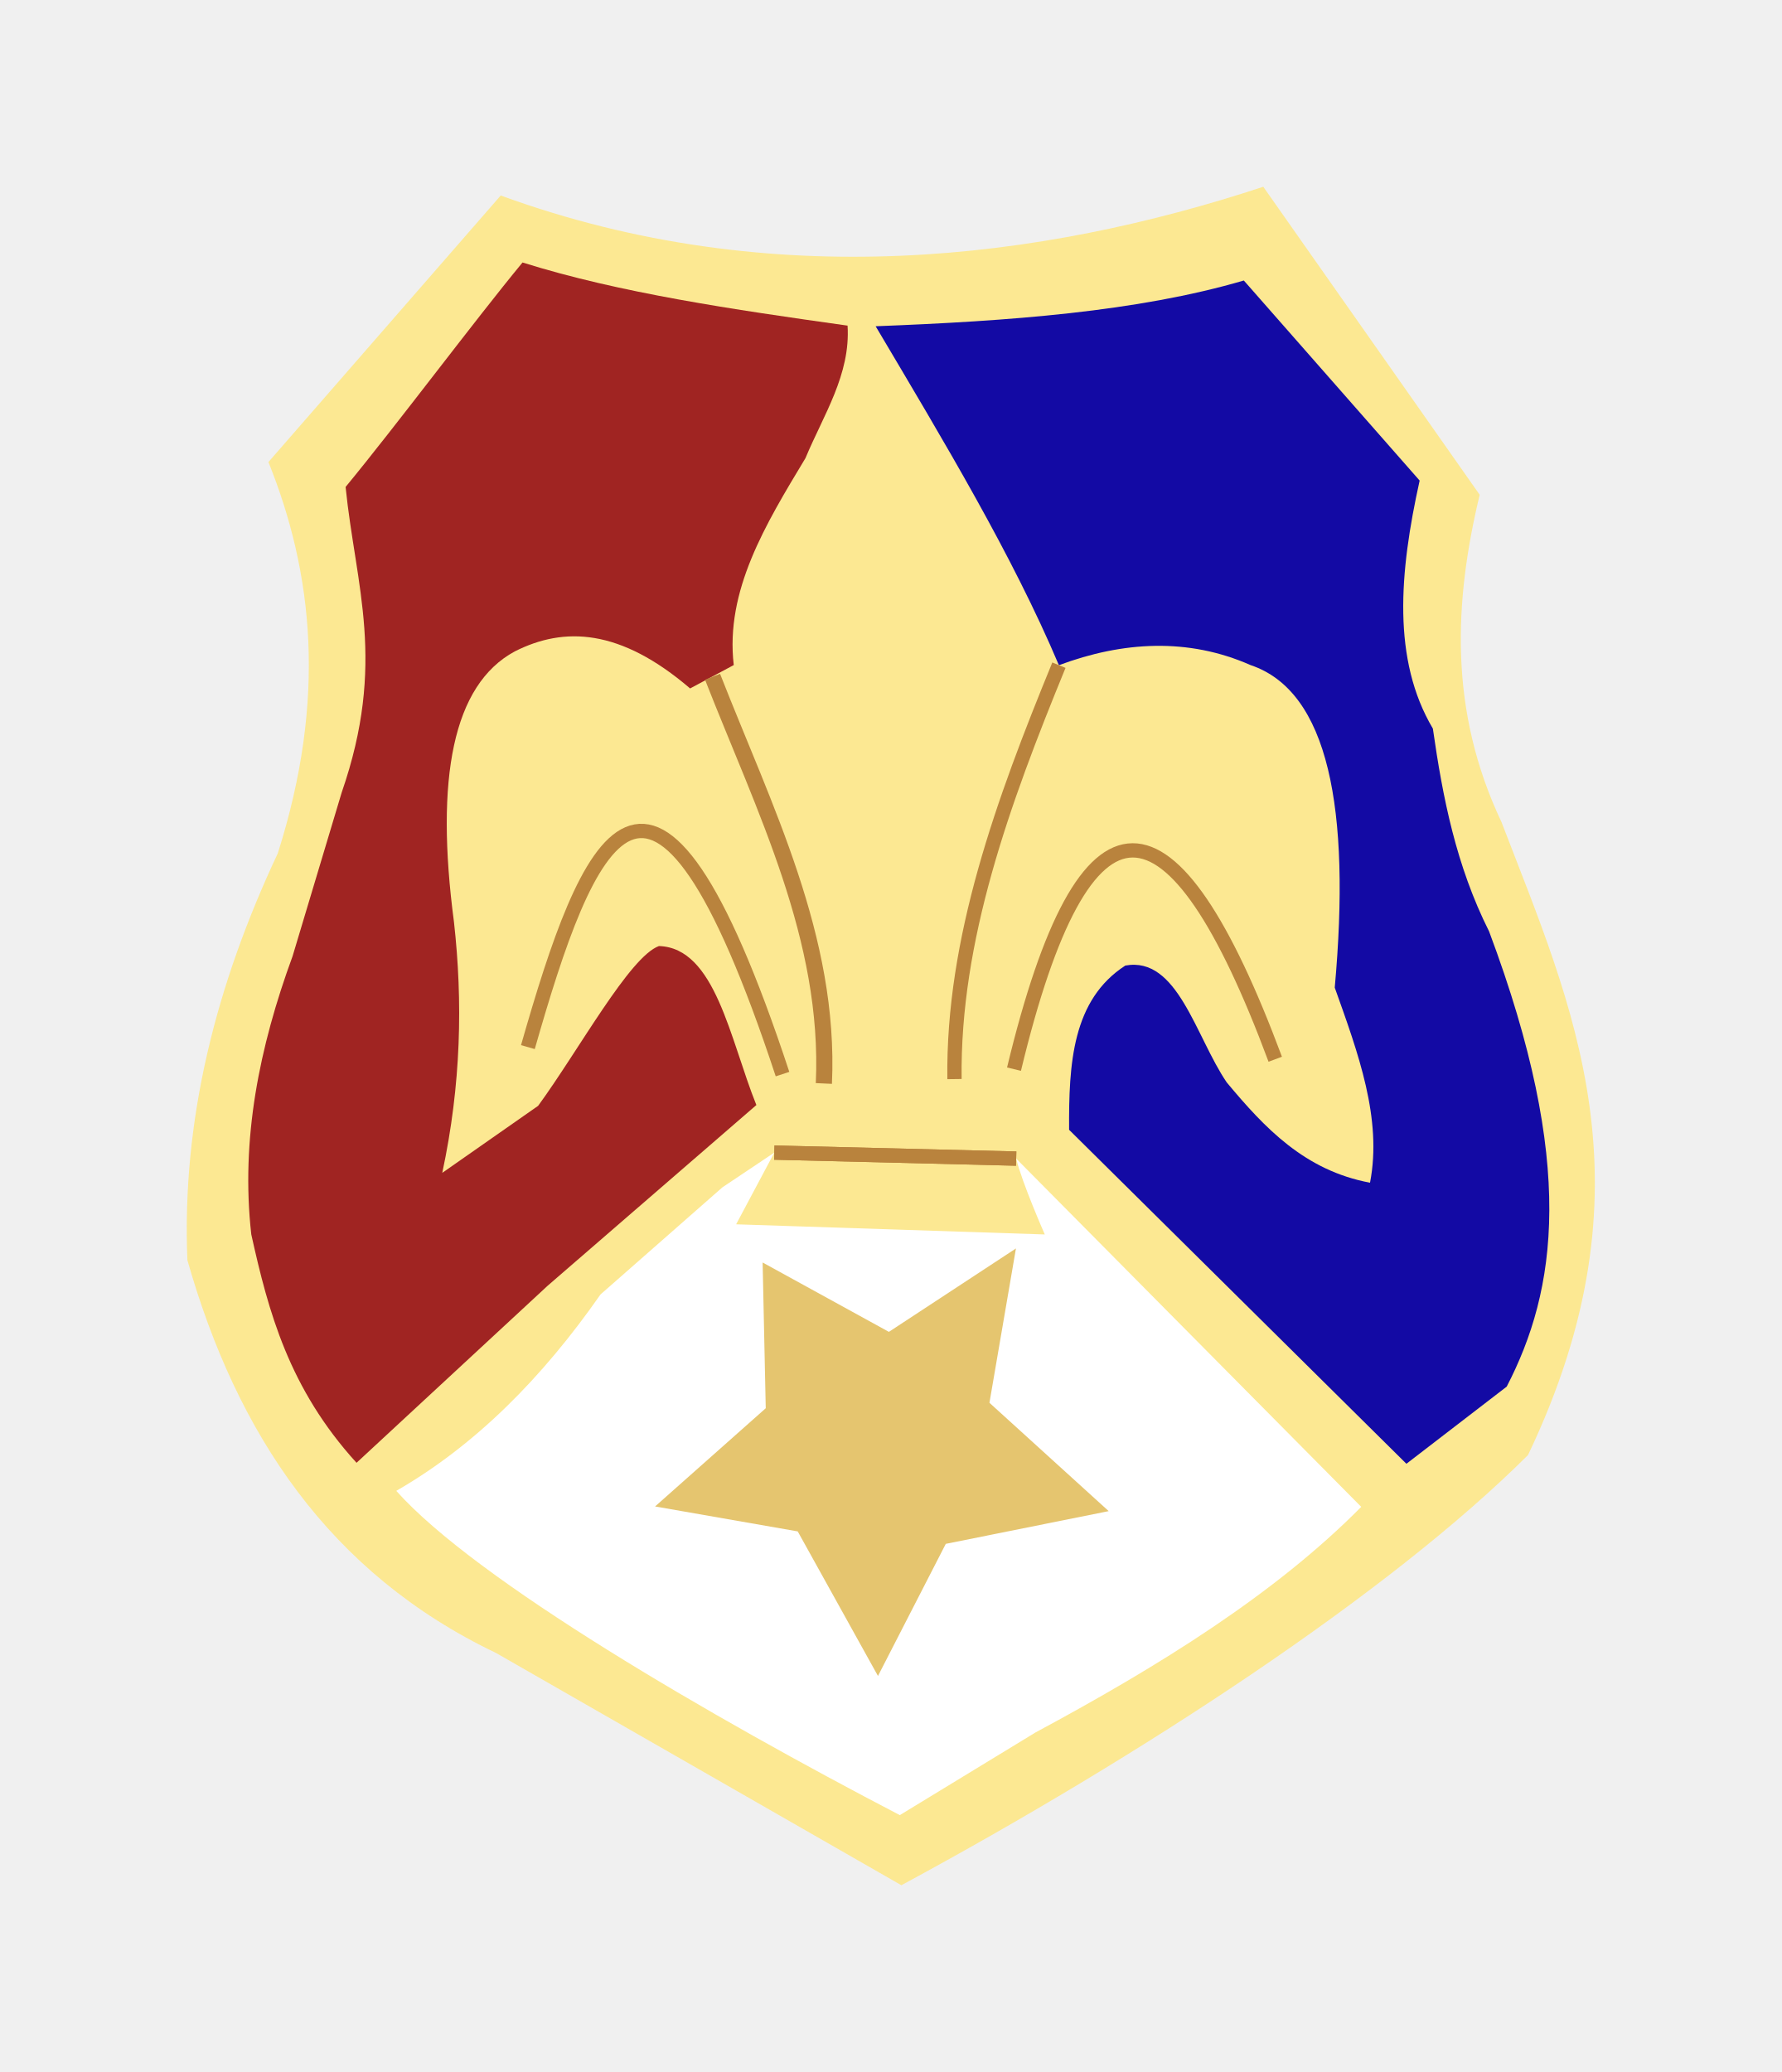
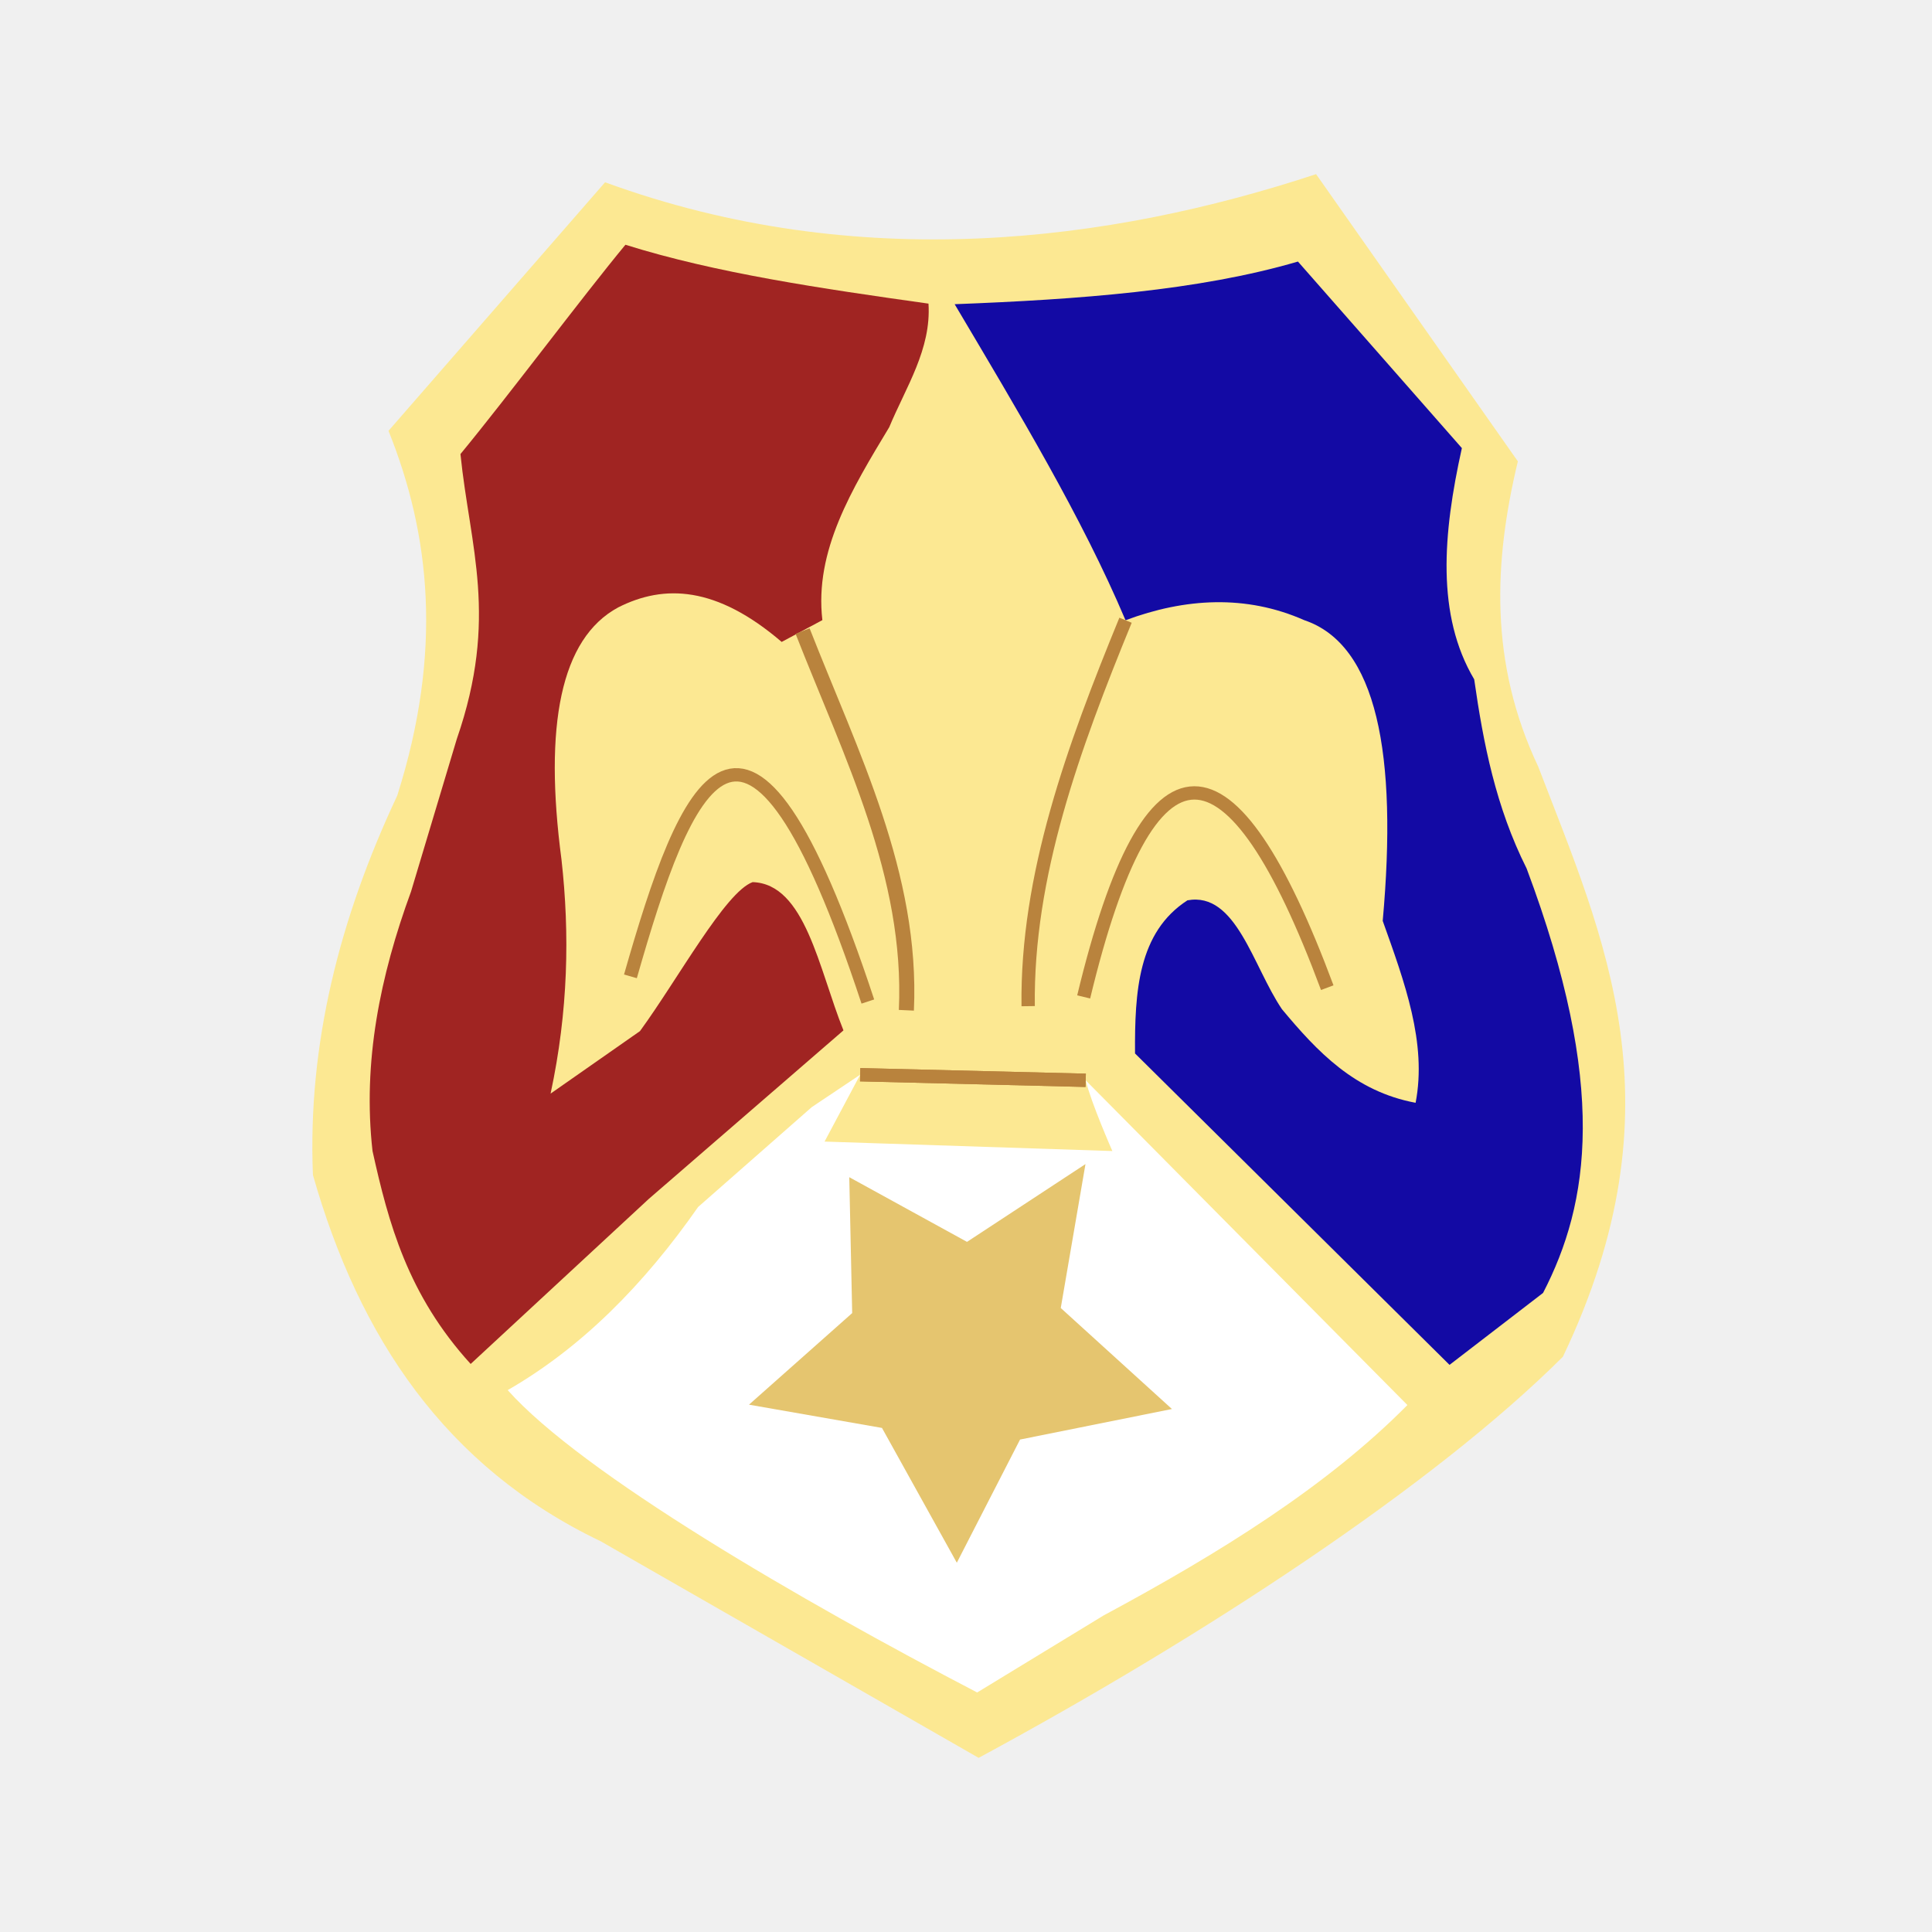
- <svg xmlns="http://www.w3.org/2000/svg" width="95.395mm" height="110.95mm" viewBox="0 0 95.395 110.95" version="1.1" id="svg182">
+ <svg xmlns="http://www.w3.org/2000/svg" width="110.95mm" height="110.95mm" viewBox="0 0 110.95 110.95" version="1.1" id="svg182">
  <defs id="defs179">
    <linearGradient id="linearGradient92473">
      <stop style="stop-color:#d4bc72;stop-opacity:1;" offset="0" id="stop92471" />
    </linearGradient>
    <clipPath clipPathUnits="userSpaceOnUse" id="clipPath133922">
      <path style="font-variation-settings:normal;opacity:1;vector-effect:none;fill:none;fill-opacity:1;stroke:#f1da85;stroke-width:1.949;stroke-linecap:round;stroke-linejoin:bevel;stroke-miterlimit:4;stroke-dasharray:none;stroke-dashoffset:0;stroke-opacity:1;stop-color:#000000;stop-opacity:1" d="M 102.541,212.432 73.042,194.225 c 0,0 -13.13,-11.571 -9.833,-26.465 3.297,-14.894 9.641,-20.765 4.034,-34.374 l 13.281,-15.554 c 0,0 19.113,8.647 41.491,1.173 l 12.566,15.215 c 0,0 -4.015,5.427 1.189,20.045 5.205,14.618 7.804,20.967 2.514,32.382" id="path133924" />
    </clipPath>
    <clipPath clipPathUnits="userSpaceOnUse" id="clipPath146680">
      <path style="font-variation-settings:normal;opacity:1;vector-effect:none;fill:none;fill-opacity:1;stroke:#f1da85;stroke-width:1.949;stroke-linecap:round;stroke-linejoin:bevel;stroke-miterlimit:4;stroke-dasharray:none;stroke-dashoffset:0;stroke-opacity:1;stop-color:#000000;stop-opacity:1" d="M 102.541,212.432 73.042,194.225 c 0,0 -13.13,-11.571 -9.833,-26.465 3.297,-14.894 9.641,-20.765 4.034,-34.374 l 13.281,-15.554 c 0,0 19.113,8.647 41.491,1.173 l 12.566,15.215 c 0,0 -4.015,5.427 1.189,20.045 5.205,14.618 7.804,20.967 2.514,32.382" id="path146682" />
    </clipPath>
    <clipPath clipPathUnits="userSpaceOnUse" id="clipPath133922-0">
      <path style="font-variation-settings:normal;opacity:1;vector-effect:none;fill:none;fill-opacity:1;stroke:#f1da85;stroke-width:1.949;stroke-linecap:round;stroke-linejoin:bevel;stroke-miterlimit:4;stroke-dasharray:none;stroke-dashoffset:0;stroke-opacity:1;stop-color:#000000;stop-opacity:1" d="M 102.541,212.432 73.042,194.225 c 0,0 -13.13,-11.571 -9.833,-26.465 3.297,-14.894 9.641,-20.765 4.034,-34.374 l 13.281,-15.554 c 0,0 19.113,8.647 41.491,1.173 l 12.566,15.215 c 0,0 -4.015,5.427 1.189,20.045 5.205,14.618 7.804,20.967 2.514,32.382" id="path133924-0" />
    </clipPath>
    <clipPath clipPathUnits="userSpaceOnUse" id="clipPath146680-1">
      <path style="font-variation-settings:normal;opacity:1;vector-effect:none;fill:none;fill-opacity:1;stroke:#f1da85;stroke-width:1.949;stroke-linecap:round;stroke-linejoin:bevel;stroke-miterlimit:4;stroke-dasharray:none;stroke-dashoffset:0;stroke-opacity:1;stop-color:#000000;stop-opacity:1" d="M 102.541,212.432 73.042,194.225 c 0,0 -13.13,-11.571 -9.833,-26.465 3.297,-14.894 9.641,-20.765 4.034,-34.374 l 13.281,-15.554 c 0,0 19.113,8.647 41.491,1.173 l 12.566,15.215 c 0,0 -4.015,5.427 1.189,20.045 5.205,14.618 7.804,20.967 2.514,32.382" id="path146682-7" />
    </clipPath>
    <clipPath clipPathUnits="userSpaceOnUse" id="clipPath133922-0-1">
      <path style="font-variation-settings:normal;opacity:1;vector-effect:none;fill:none;fill-opacity:1;stroke:#f1da85;stroke-width:1.949;stroke-linecap:round;stroke-linejoin:bevel;stroke-miterlimit:4;stroke-dasharray:none;stroke-dashoffset:0;stroke-opacity:1;stop-color:#000000;stop-opacity:1" d="M 102.541,212.432 73.042,194.225 c 0,0 -13.13,-11.571 -9.833,-26.465 3.297,-14.894 9.641,-20.765 4.034,-34.374 l 13.281,-15.554 c 0,0 19.113,8.647 41.491,1.173 l 12.566,15.215 c 0,0 -4.015,5.427 1.189,20.045 5.205,14.618 7.804,20.967 2.514,32.382" id="path133924-0-3" />
    </clipPath>
    <clipPath clipPathUnits="userSpaceOnUse" id="clipPath146680-1-2">
      <path style="font-variation-settings:normal;opacity:1;vector-effect:none;fill:none;fill-opacity:1;stroke:#f1da85;stroke-width:1.949;stroke-linecap:round;stroke-linejoin:bevel;stroke-miterlimit:4;stroke-dasharray:none;stroke-dashoffset:0;stroke-opacity:1;stop-color:#000000;stop-opacity:1" d="M 102.541,212.432 73.042,194.225 c 0,0 -13.13,-11.571 -9.833,-26.465 3.297,-14.894 9.641,-20.765 4.034,-34.374 l 13.281,-15.554 c 0,0 19.113,8.647 41.491,1.173 l 12.566,15.215 c 0,0 -4.015,5.427 1.189,20.045 5.205,14.618 7.804,20.967 2.514,32.382" id="path146682-7-2" />
    </clipPath>
  </defs>
  <g id="layer2" style="display:inline;opacity:1" transform="translate(-49.23018,-146.7896)">
-     <path style="fill:#fce892;fill-opacity:1;stroke:none;stroke-width:0.265px;stroke-linecap:butt;stroke-linejoin:miter;stroke-opacity:1" d="m 97.493,247.739 -21.702,-12.437 c -8.932,-4.273 -13.88,-11.734 -16.527,-21.034 -0.309,-7.513 1.533,-14.745 4.841,-21.786 2.634,-8.297 1.888,-15.009 -0.501,-20.951 l 12.437,-14.273 c 14.552,5.316 28.978,3.443 40.831,-0.468 l 11.588,16.494 c -1.381,5.75 -1.657,11.558 1.169,17.529 3.786,9.876 8.31,19.437 1.419,33.889 -7.439,7.423 -20.707,16.098 -33.555,23.038 z" id="path485" />
+     <path style="fill:#fce892;fill-opacity:1;stroke:none;stroke-width:0.265px;stroke-linecap:butt;stroke-linejoin:miter;stroke-opacity:1" d="M 105.431,247.739 83.728,235.302 c -8.932,-4.273 -13.88,-11.734 -16.527,-21.034 -0.309,-7.513 1.533,-14.745 4.841,-21.786 2.634,-8.297 1.888,-15.009 -0.501,-20.951 l 12.437,-14.273 c 14.552,5.316 28.978,3.443 40.831,-0.468 l 11.588,16.494 c -1.381,5.75 -1.657,11.558 1.169,17.529 3.786,9.876 8.31,19.437 1.419,33.889 -7.439,7.423 -20.707,16.098 -33.555,23.038 z" id="path485" />
  </g>
  <g id="layer3" style="display:inline" transform="translate(-49.23018,-146.7896)">
-     <path style="fill:#130aa4;fill-opacity:1;stroke:none;stroke-width:0.265px;stroke-linecap:butt;stroke-linejoin:miter;stroke-opacity:1" d="m 96.118,164.259 c 7.115,-0.273 14,-0.775 19.713,-2.449 l 9.414,10.713 c -1.096,4.934 -1.476,9.596 0.708,13.28 0.525,3.68 1.241,7.336 3.01,10.86 4.679,12.489 3.607,19.228 0.944,24.376 l -5.371,4.132 -18.061,-17.884 c -0.021,-3.541 0.17,-6.955 3.01,-8.794 2.801,-0.515 3.761,3.801 5.43,6.256 2.028,2.432 4.175,4.719 7.673,5.371 0.664,-3.431 -0.637,-6.94 -1.889,-10.447 0.865,-9.584 -0.337,-15.865 -4.506,-17.269 -3.345,-1.478 -6.844,-1.27 -10.264,0.005 -2.499,-5.908 -6.136,-11.947 -9.812,-18.149 z" id="path19912" />
-     <path style="fill:#a02422;fill-opacity:1;stroke:none;stroke-width:0.265px;stroke-linecap:butt;stroke-linejoin:miter;stroke-opacity:1" d="m 68.32,225.119 10.225,-9.474 11.185,-9.683 c -1.418,-3.524 -2.193,-8.421 -5.217,-8.514 -1.57,0.57 -4.272,5.544 -6.469,8.556 l -5.133,3.589 c 1.015,-4.734 1.104,-9.176 0.626,-13.439 -1.015,-7.691 -0.058,-12.693 3.255,-14.482 2.647,-1.341 5.645,-1.227 9.39,1.982 l 2.337,-1.252 c -0.465,-3.984 1.7,-7.53 3.84,-11.081 0.961,-2.308 2.421,-4.479 2.254,-7.095 -6.12,-0.861 -12.209,-1.749 -17.404,-3.381 -2.536,3.068 -6.703,8.657 -9.474,12.02 0.539,5.334 2.204,9.395 -0.209,16.36 l -2.629,8.764 c -1.781,4.862 -2.786,9.802 -2.212,14.899 0.916,4.131 2.014,8.252 5.634,12.228 z" id="path43706" />
-     <path style="fill:#ffffff;fill-opacity:1;stroke:none;stroke-width:0.265px;stroke-linecap:butt;stroke-linejoin:miter;stroke-opacity:1" d="m 70.449,226.621 c 4.224,-2.431 7.812,-6.041 10.935,-10.517 l 6.532,-5.739 2.775,-1.857 -2.045,3.84 16.527,0.543 c 0,0 -1.22,-2.768 -1.531,-4.061 l 18.475,18.648 c -4.621,4.671 -10.792,8.506 -17.445,12.082 l -7.262,4.424 C 87.338,238.738 74.728,231.424 70.449,226.621 Z" id="path82834" />
+     <path style="fill:#130aa4;fill-opacity:1;stroke:none;stroke-width:0.265px;stroke-linecap:butt;stroke-linejoin:miter;stroke-opacity:1" d="m 104.055,164.259 c 7.115,-0.273 14,-0.775 19.713,-2.449 l 9.414,10.713 c -1.096,4.934 -1.476,9.596 0.708,13.28 0.525,3.68 1.241,7.336 3.01,10.86 4.679,12.489 3.607,19.228 0.944,24.376 l -5.371,4.132 -18.061,-17.884 c -0.021,-3.541 0.17,-6.955 3.01,-8.794 2.801,-0.515 3.761,3.801 5.43,6.256 2.028,2.432 4.175,4.719 7.673,5.371 0.664,-3.431 -0.637,-6.94 -1.889,-10.447 0.865,-9.584 -0.337,-15.865 -4.506,-17.269 -3.345,-1.478 -6.844,-1.27 -10.264,0.005 -2.499,-5.908 -6.136,-11.947 -9.812,-18.149 z" id="path19912" />
+     <path style="fill:#a02422;fill-opacity:1;stroke:none;stroke-width:0.265px;stroke-linecap:butt;stroke-linejoin:miter;stroke-opacity:1" d="m 76.258,225.119 10.225,-9.474 11.185,-9.683 c -1.418,-3.524 -2.193,-8.421 -5.217,-8.514 -1.57,0.57 -4.272,5.544 -6.469,8.556 l -5.133,3.589 c 1.015,-4.734 1.104,-9.176 0.626,-13.439 -1.015,-7.691 -0.058,-12.693 3.255,-14.482 2.647,-1.341 5.645,-1.227 9.39,1.982 l 2.337,-1.252 c -0.465,-3.984 1.7,-7.53 3.84,-11.081 0.961,-2.308 2.421,-4.479 2.254,-7.095 -6.12,-0.861 -12.208,-1.749 -17.404,-3.381 -2.536,3.068 -6.703,8.657 -9.474,12.02 0.539,5.334 2.204,9.395 -0.209,16.36 l -2.629,8.764 c -1.781,4.862 -2.786,9.802 -2.212,14.899 0.916,4.131 2.014,8.252 5.634,12.228 z" id="path43706" />
+     <path style="fill:#ffffff;fill-opacity:1;stroke:none;stroke-width:0.265px;stroke-linecap:butt;stroke-linejoin:miter;stroke-opacity:1" d="m 78.386,226.621 c 4.224,-2.431 7.812,-6.041 10.935,-10.517 l 6.532,-5.739 2.775,-1.857 -2.045,3.84 16.527,0.543 c 0,0 -1.22,-2.768 -1.531,-4.061 l 18.475,18.648 c -4.621,4.671 -10.792,8.506 -17.445,12.082 l -7.262,4.424 C 95.275,238.738 82.665,231.424 78.386,226.621 Z" id="path82834" />
  </g>
  <g id="layer4" transform="translate(-49.23018,-146.7896)">
-     <path style="fill:#e5c56f;fill-opacity:1;stroke:none;stroke-width:0.265px;stroke-linecap:butt;stroke-linejoin:miter;stroke-opacity:1" d="m 96.241,236.533 3.631,-7.074 8.723,-1.753 -6.385,-5.801 1.419,-8.264 -6.803,4.466 -6.761,-3.714 0.167,7.804 -5.926,5.259 7.638,1.336 z" id="path85259" />
-     <path style="fill:none;fill-opacity:1;stroke:#b9833d;stroke-width:0.765;stroke-linecap:butt;stroke-linejoin:miter;stroke-miterlimit:4;stroke-dasharray:none;stroke-opacity:1" d="m 77.496,202.859 c 3.166,-11.074 6.603,-19.87 13.634,1.446" id="path112750" />
-     <path style="fill:none;stroke:#b9833d;stroke-width:0.865;stroke-linecap:butt;stroke-linejoin:miter;stroke-miterlimit:4;stroke-dasharray:none;stroke-opacity:1" d="m 93.344,204.807 c 0.357,-7.762 -3.184,-14.689 -5.961,-21.779" id="path143056" />
-     <path style="fill:none;stroke:#b9833d;stroke-width:0.765;stroke-linecap:butt;stroke-linejoin:miter;stroke-miterlimit:4;stroke-dasharray:none;stroke-opacity:1" d="m 100.338,204.571 c -0.095,-7.486 2.586,-14.832 5.592,-22.163" id="path143240" />
-     <path style="fill:none;stroke:#b9833d;stroke-width:0.765;stroke-linecap:butt;stroke-linejoin:miter;stroke-miterlimit:4;stroke-dasharray:none;stroke-opacity:1" d="m 103.525,204.04 c 3.781,-15.725 8.476,-15.338 13.988,-0.531" id="path143387" />
-     <path style="fill:none;stroke:#b9833d;stroke-width:0.765;stroke-linecap:butt;stroke-linejoin:miter;stroke-miterlimit:4;stroke-dasharray:none;stroke-opacity:1" d="m 90.69,208.508 12.951,0.321" id="path143573" />
-     <path style="fill:none;stroke:#b9833d;stroke-width:0.765;stroke-linecap:butt;stroke-linejoin:miter;stroke-miterlimit:4;stroke-dasharray:none;stroke-opacity:1" d="m 90.69,208.508 12.951,0.321" id="path143632" />
+     <path style="fill:#e5c56f;fill-opacity:1;stroke:none;stroke-width:0.265px;stroke-linecap:butt;stroke-linejoin:miter;stroke-opacity:1" d="m 104.178,236.533 3.631,-7.074 8.723,-1.753 -6.385,-5.801 1.419,-8.264 -6.803,4.466 -6.761,-3.714 0.167,7.804 -5.926,5.259 7.637,1.336 z" id="path85259" />
+     <path style="fill:none;fill-opacity:1;stroke:#b9833d;stroke-width:0.765;stroke-linecap:butt;stroke-linejoin:miter;stroke-miterlimit:4;stroke-dasharray:none;stroke-opacity:1" d="m 85.434,202.859 c 3.166,-11.074 6.603,-19.87 13.634,1.446" id="path112750" />
+     <path style="fill:none;stroke:#b9833d;stroke-width:0.865;stroke-linecap:butt;stroke-linejoin:miter;stroke-miterlimit:4;stroke-dasharray:none;stroke-opacity:1" d="m 101.281,204.807 c 0.357,-7.762 -3.184,-14.689 -5.961,-21.779" id="path143056" />
+     <path style="fill:none;stroke:#b9833d;stroke-width:0.765;stroke-linecap:butt;stroke-linejoin:miter;stroke-miterlimit:4;stroke-dasharray:none;stroke-opacity:1" d="m 108.275,204.571 c -0.095,-7.486 2.586,-14.832 5.592,-22.163" id="path143240" />
+     <path style="fill:none;stroke:#b9833d;stroke-width:0.765;stroke-linecap:butt;stroke-linejoin:miter;stroke-miterlimit:4;stroke-dasharray:none;stroke-opacity:1" d="m 111.463,204.04 c 3.781,-15.725 8.476,-15.338 13.988,-0.531" id="path143387" />
+     <path style="fill:none;stroke:#b9833d;stroke-width:0.765;stroke-linecap:butt;stroke-linejoin:miter;stroke-miterlimit:4;stroke-dasharray:none;stroke-opacity:1" d="m 98.628,208.508 12.951,0.321" id="path143573" />
+     <path style="fill:none;stroke:#b9833d;stroke-width:0.765;stroke-linecap:butt;stroke-linejoin:miter;stroke-miterlimit:4;stroke-dasharray:none;stroke-opacity:1" d="m 98.628,208.508 12.951,0.321" id="path143632" />
  </g>
</svg>
